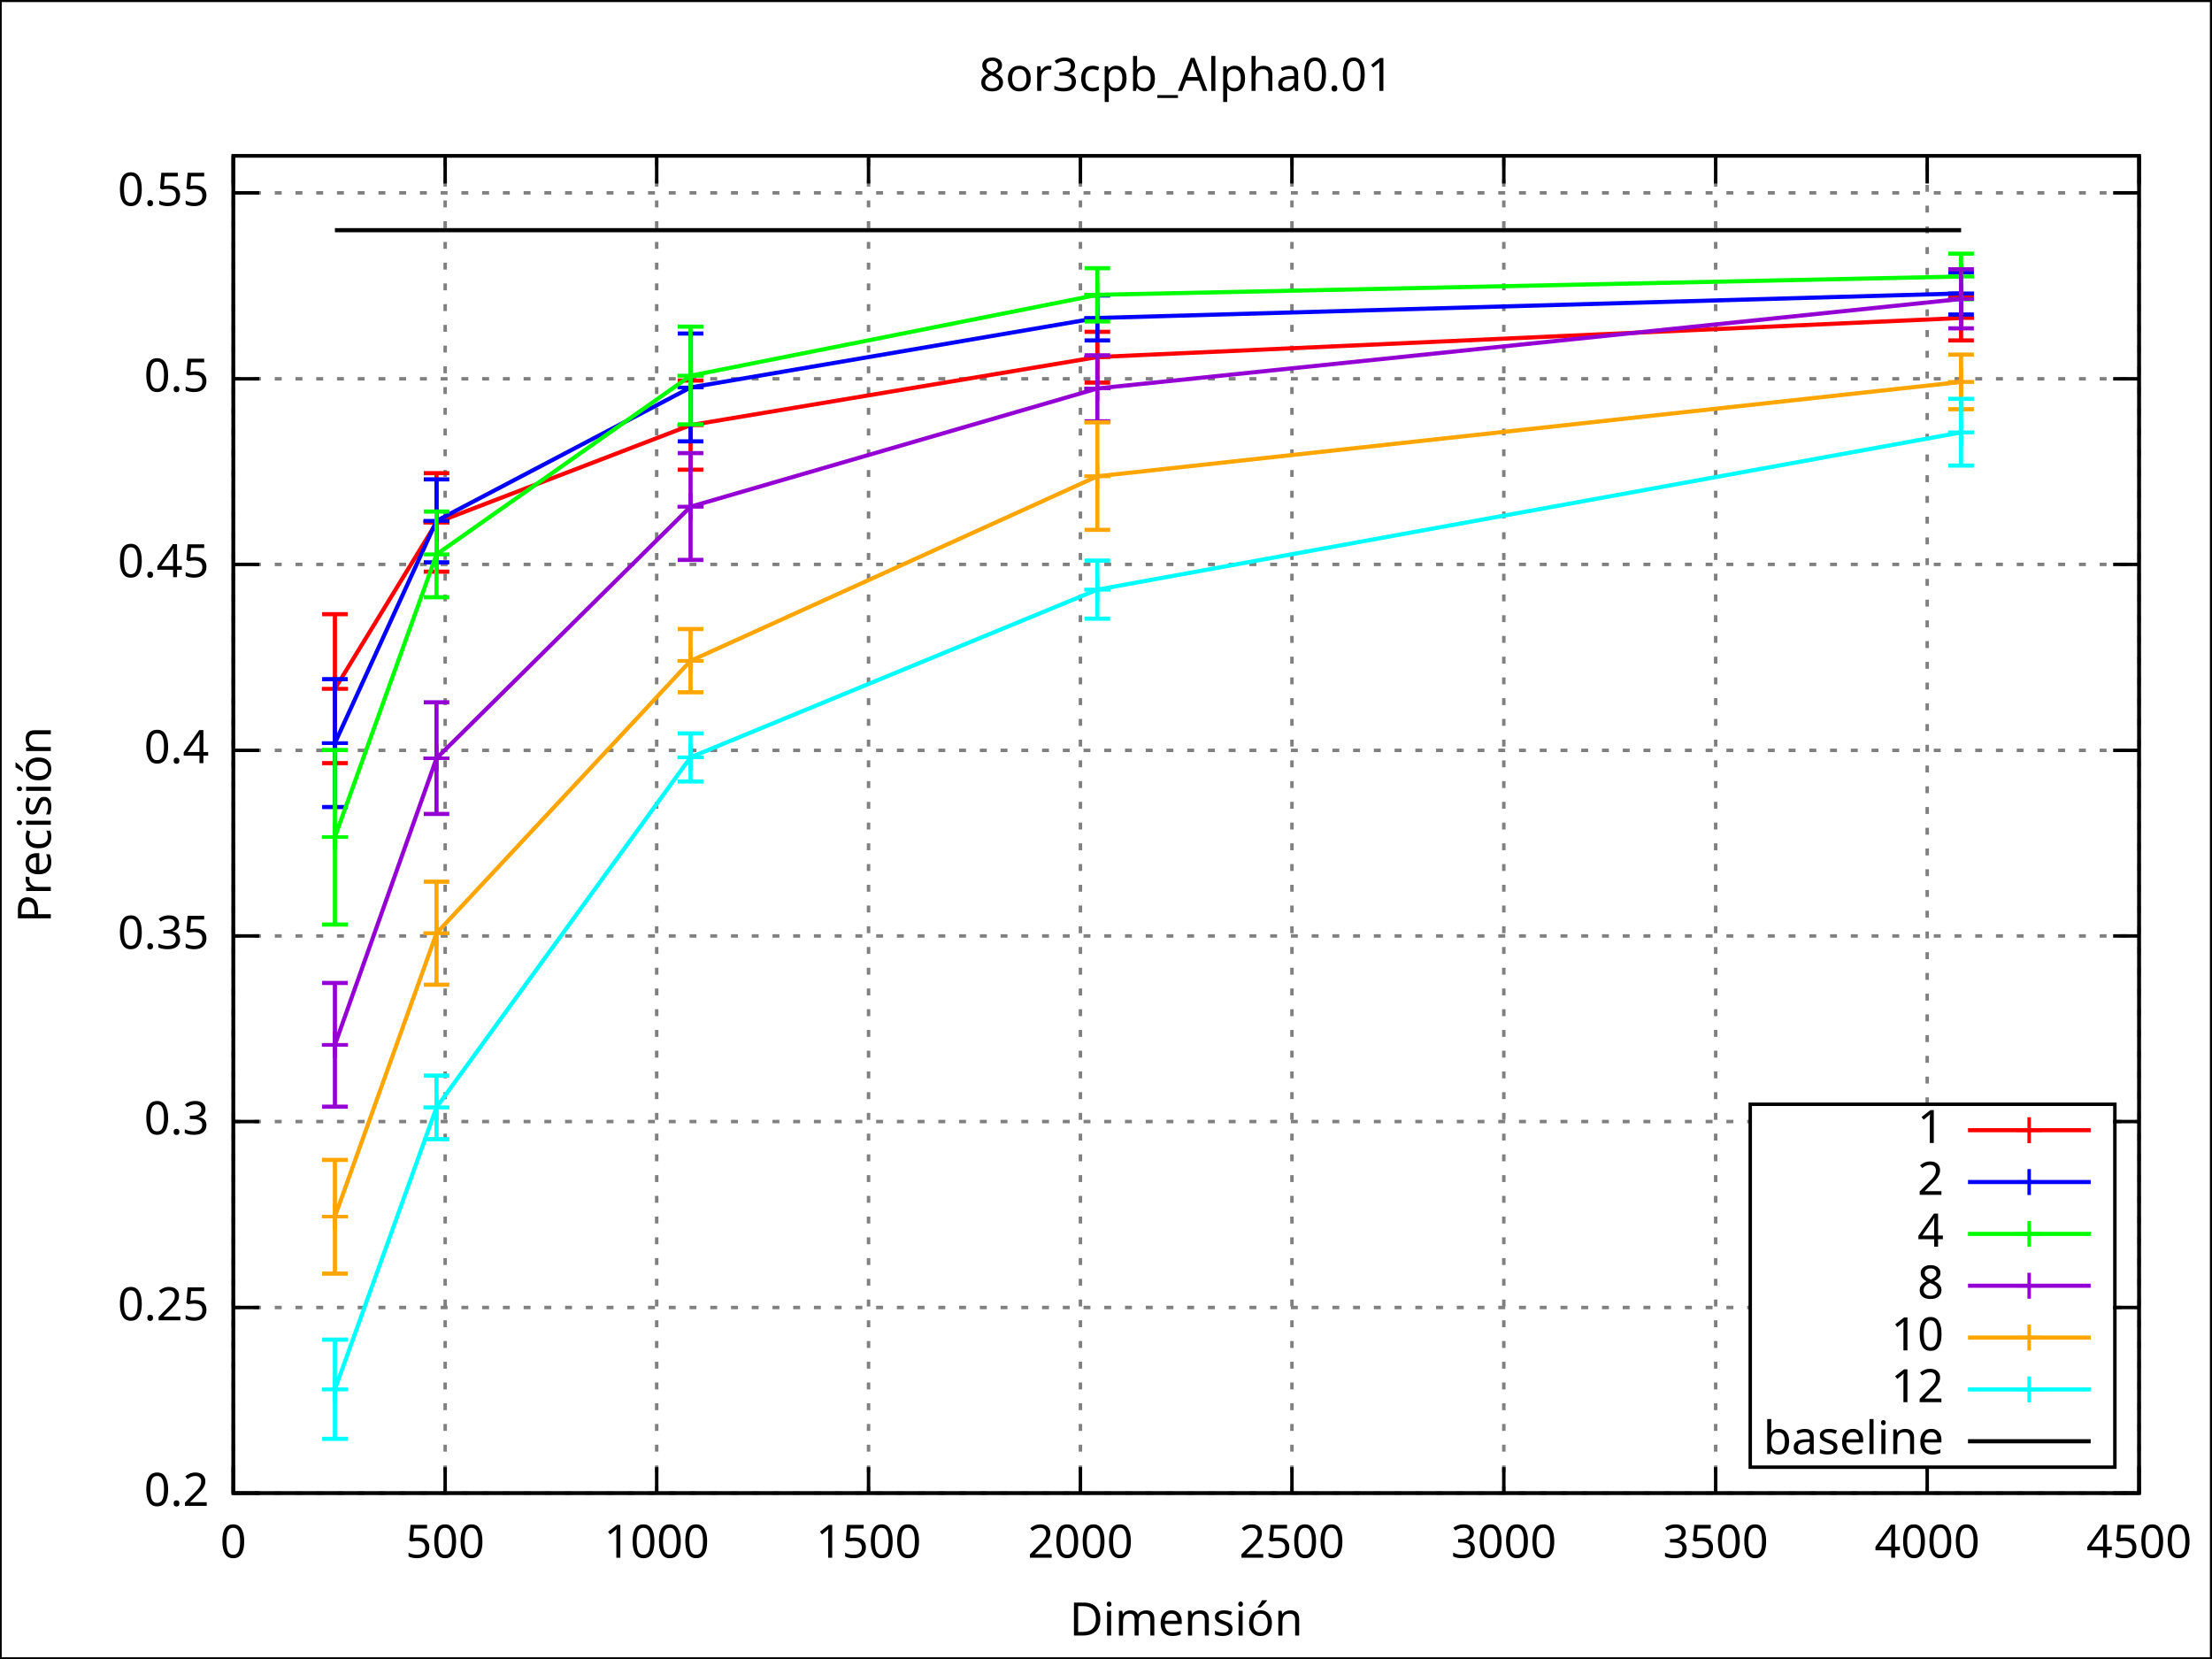
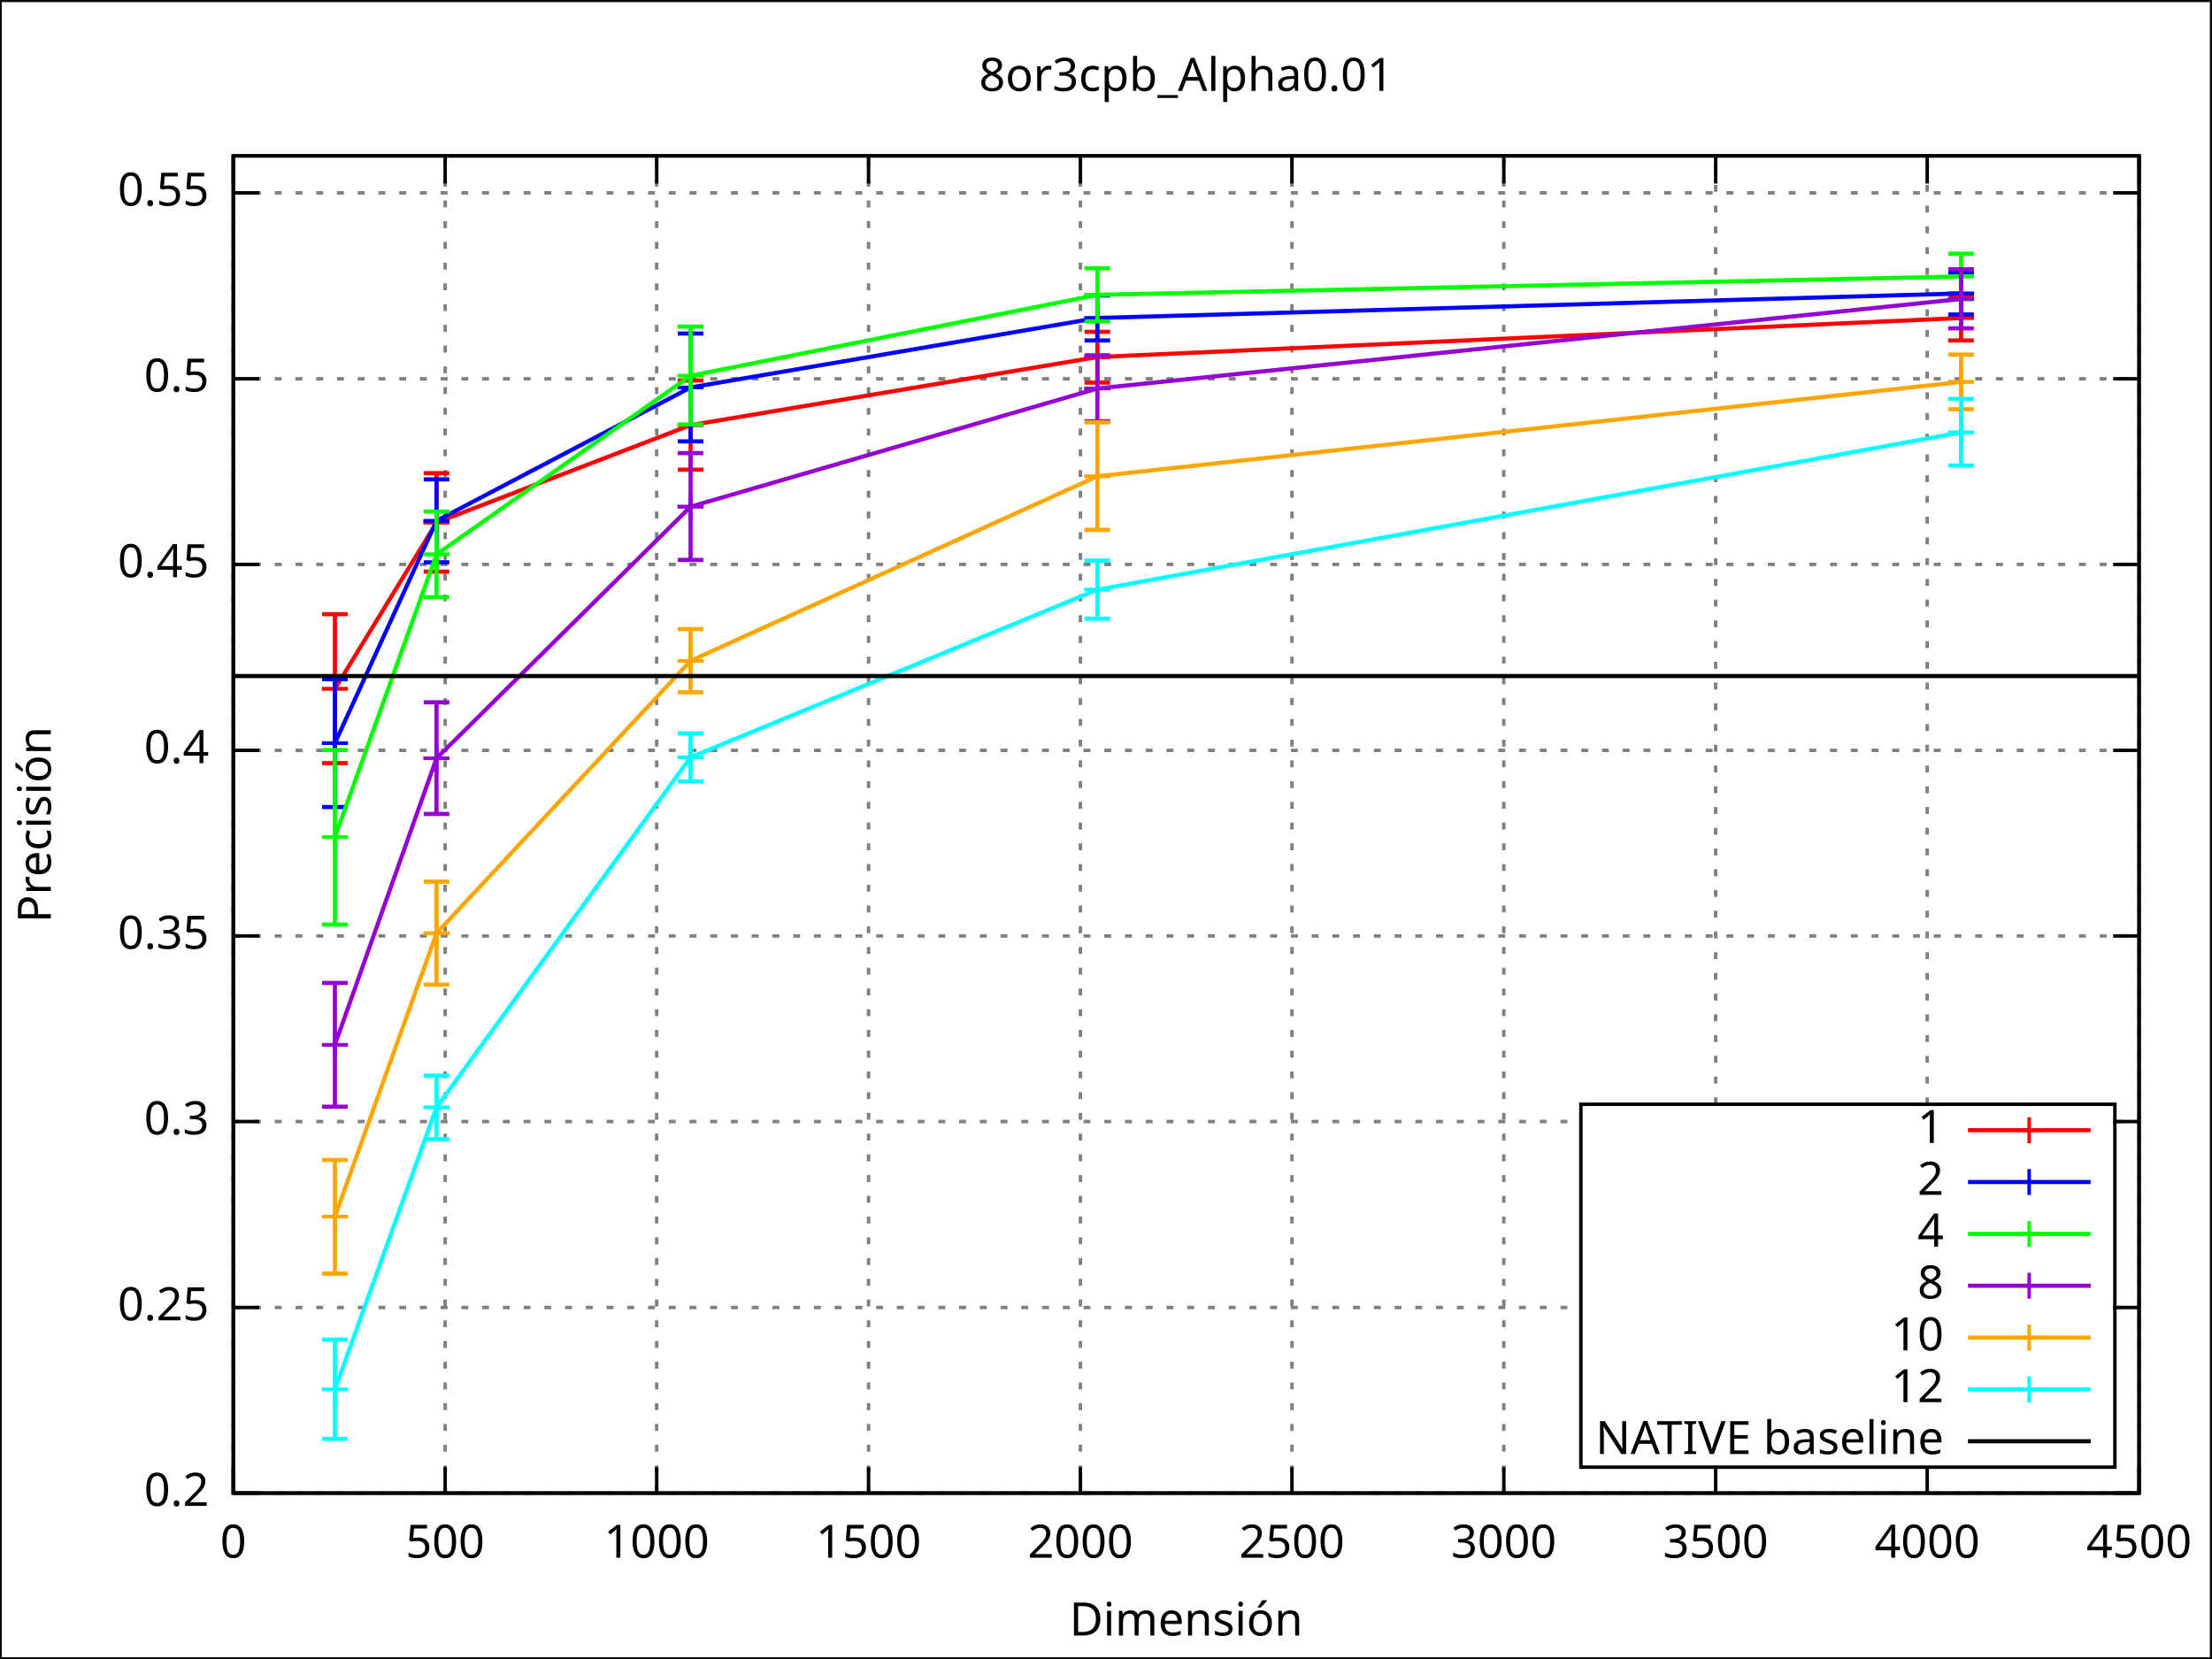
<svg xmlns="http://www.w3.org/2000/svg" xmlns:xlink="http://www.w3.org/1999/xlink" width="640" height="480" viewBox="0 0 640 480">
  <g id="gnuplot_canvas">
    <rect x="0" y="0" width="640" height="480" fill="none" />
    <defs>
      <circle id="gpDot" r="0.5" stroke-width="0.5" />
      <path id="gpPt0" stroke-width="0.267" stroke="currentColor" d="M-1,0 h2 M0,-1 v2" />
      <path id="gpPt1" stroke-width="0.267" stroke="currentColor" d="M-1,-1 L1,1 M1,-1 L-1,1" />
      <path id="gpPt2" stroke-width="0.267" stroke="currentColor" d="M-1,0 L1,0 M0,-1 L0,1 M-1,-1 L1,1 M-1,1 L1,-1" />
      <rect id="gpPt3" stroke-width="0.267" stroke="currentColor" x="-1" y="-1" width="2" height="2" />
      <rect id="gpPt4" stroke-width="0.267" stroke="currentColor" fill="currentColor" x="-1" y="-1" width="2" height="2" />
      <circle id="gpPt5" stroke-width="0.267" stroke="currentColor" cx="0" cy="0" r="1" />
      <use xlink:href="#gpPt5" id="gpPt6" fill="currentColor" stroke="none" />
      <path id="gpPt7" stroke-width="0.267" stroke="currentColor" d="M0,-1.33 L-1.33,0.67 L1.33,0.67 z" />
      <use xlink:href="#gpPt7" id="gpPt8" fill="currentColor" stroke="none" />
      <use xlink:href="#gpPt7" id="gpPt9" stroke="currentColor" transform="rotate(180)" />
      <use xlink:href="#gpPt9" id="gpPt10" fill="currentColor" stroke="none" />
      <use xlink:href="#gpPt3" id="gpPt11" stroke="currentColor" transform="rotate(45)" />
      <use xlink:href="#gpPt11" id="gpPt12" fill="currentColor" stroke="none" />
    </defs>
    <g style="fill:none; color:white; stroke:currentColor; stroke-width:1.00; stroke-linecap:butt; stroke-linejoin:miter">
</g>
    <g style="fill:none; color:black; stroke:currentColor; stroke-width:1.00; stroke-linecap:butt; stroke-linejoin:miter">
      <g style="stroke:none; shape-rendering:crispEdges">
        <polygon fill="rgb(255, 255, 255)" points="0.0,480.0 639.9,480.0 639.9,0.1 0.0,0.1 " />
      </g>
      <path stroke="black" d="M0.0,480.0 L0.0,0.1 L639.9,0.1 L639.9,480.0 L0.0,480.0  h0.01" />
    </g>
    <g style="fill:none; color:gray; stroke:currentColor; stroke-width:1.00; stroke-linecap:butt; stroke-linejoin:miter">
      <path stroke="gray" stroke-dasharray=" 2,4" class="gridline" d="M67.5,432.0 L618.9,432.0  h0.01" />
    </g>
    <g style="fill:none; color:black; stroke:currentColor; stroke-width:1.00; stroke-linecap:butt; stroke-linejoin:miter">
      <path stroke="black" d="M67.5,432.0 L75.0,432.0 M618.9,432.0 L611.4,432.0  h0.01" />
      <g transform="translate(60.5,435.7)" style="stroke:none; fill:black; font-family:Verdana; font-size:10.00pt; text-anchor:end">
        <text> 0.2</text>
      </g>
    </g>
    <g style="fill:none; color:gray; stroke:currentColor; stroke-width:1.00; stroke-linecap:butt; stroke-linejoin:miter">
-       <path stroke="gray" stroke-dasharray=" 2,4" class="gridline" d="M67.5,378.3 L506.4,378.3 M611.9,378.3 L618.9,378.3  h0.01" />
+       <path stroke="gray" stroke-dasharray=" 2,4" class="gridline" d="M67.5,378.3 L457.4,378.3 M611.9,378.3 L618.9,378.3  h0.01" />
    </g>
    <g style="fill:none; color:black; stroke:currentColor; stroke-width:1.00; stroke-linecap:butt; stroke-linejoin:miter">
      <path stroke="black" d="M67.5,378.3 L75.0,378.3 M618.9,378.3 L611.4,378.3  h0.01" />
      <g transform="translate(60.5,382.0)" style="stroke:none; fill:black; font-family:Verdana; font-size:10.00pt; text-anchor:end">
        <text> 0.25</text>
      </g>
    </g>
    <g style="fill:none; color:gray; stroke:currentColor; stroke-width:1.00; stroke-linecap:butt; stroke-linejoin:miter">
-       <path stroke="gray" stroke-dasharray=" 2,4" class="gridline" d="M67.5,324.5 L506.4,324.5 M611.9,324.5 L618.9,324.5  h0.01" />
+       <path stroke="gray" stroke-dasharray=" 2,4" class="gridline" d="M67.5,324.5 L457.4,324.5 M611.9,324.5 L618.9,324.5  h0.01" />
    </g>
    <g style="fill:none; color:black; stroke:currentColor; stroke-width:1.00; stroke-linecap:butt; stroke-linejoin:miter">
      <path stroke="black" d="M67.5,324.5 L75.0,324.5 M618.9,324.5 L611.4,324.5  h0.01" />
      <g transform="translate(60.5,328.2)" style="stroke:none; fill:black; font-family:Verdana; font-size:10.00pt; text-anchor:end">
        <text> 0.3</text>
      </g>
    </g>
    <g style="fill:none; color:gray; stroke:currentColor; stroke-width:1.00; stroke-linecap:butt; stroke-linejoin:miter">
      <path stroke="gray" stroke-dasharray=" 2,4" class="gridline" d="M67.5,270.8 L618.9,270.8  h0.01" />
    </g>
    <g style="fill:none; color:black; stroke:currentColor; stroke-width:1.00; stroke-linecap:butt; stroke-linejoin:miter">
      <path stroke="black" d="M67.5,270.8 L75.0,270.8 M618.9,270.8 L611.4,270.8  h0.01" />
      <g transform="translate(60.5,274.5)" style="stroke:none; fill:black; font-family:Verdana; font-size:10.00pt; text-anchor:end">
        <text> 0.35</text>
      </g>
    </g>
    <g style="fill:none; color:gray; stroke:currentColor; stroke-width:1.00; stroke-linecap:butt; stroke-linejoin:miter">
      <path stroke="gray" stroke-dasharray=" 2,4" class="gridline" d="M67.5,217.1 L618.9,217.1  h0.01" />
    </g>
    <g style="fill:none; color:black; stroke:currentColor; stroke-width:1.00; stroke-linecap:butt; stroke-linejoin:miter">
      <path stroke="black" d="M67.5,217.1 L75.0,217.1 M618.9,217.1 L611.4,217.1  h0.01" />
      <g transform="translate(60.5,220.8)" style="stroke:none; fill:black; font-family:Verdana; font-size:10.00pt; text-anchor:end">
        <text> 0.4</text>
      </g>
    </g>
    <g style="fill:none; color:gray; stroke:currentColor; stroke-width:1.00; stroke-linecap:butt; stroke-linejoin:miter">
      <path stroke="gray" stroke-dasharray=" 2,4" class="gridline" d="M67.5,163.3 L618.9,163.3  h0.01" />
    </g>
    <g style="fill:none; color:black; stroke:currentColor; stroke-width:1.00; stroke-linecap:butt; stroke-linejoin:miter">
      <path stroke="black" d="M67.5,163.3 L75.0,163.3 M618.9,163.3 L611.4,163.3  h0.01" />
      <g transform="translate(60.5,167.0)" style="stroke:none; fill:black; font-family:Verdana; font-size:10.00pt; text-anchor:end">
        <text> 0.45</text>
      </g>
    </g>
    <g style="fill:none; color:gray; stroke:currentColor; stroke-width:1.00; stroke-linecap:butt; stroke-linejoin:miter">
      <path stroke="gray" stroke-dasharray=" 2,4" class="gridline" d="M67.5,109.6 L618.9,109.6  h0.01" />
    </g>
    <g style="fill:none; color:black; stroke:currentColor; stroke-width:1.00; stroke-linecap:butt; stroke-linejoin:miter">
      <path stroke="black" d="M67.5,109.6 L75.0,109.6 M618.9,109.6 L611.4,109.6  h0.01" />
      <g transform="translate(60.5,113.3)" style="stroke:none; fill:black; font-family:Verdana; font-size:10.00pt; text-anchor:end">
        <text> 0.5</text>
      </g>
    </g>
    <g style="fill:none; color:gray; stroke:currentColor; stroke-width:1.00; stroke-linecap:butt; stroke-linejoin:miter">
      <path stroke="gray" stroke-dasharray=" 2,4" class="gridline" d="M67.5,55.8 L618.9,55.8  h0.01" />
    </g>
    <g style="fill:none; color:black; stroke:currentColor; stroke-width:1.00; stroke-linecap:butt; stroke-linejoin:miter">
      <path stroke="black" d="M67.5,55.8 L75.0,55.8 M618.9,55.8 L611.4,55.8  h0.01" />
      <g transform="translate(60.5,59.5)" style="stroke:none; fill:black; font-family:Verdana; font-size:10.00pt; text-anchor:end">
        <text> 0.55</text>
      </g>
    </g>
    <g style="fill:none; color:gray; stroke:currentColor; stroke-width:1.00; stroke-linecap:butt; stroke-linejoin:miter">
      <path stroke="gray" stroke-dasharray=" 2,4" class="gridline" d="M67.5,432.0 L67.5,45.1  h0.01" />
    </g>
    <g style="fill:none; color:black; stroke:currentColor; stroke-width:1.00; stroke-linecap:butt; stroke-linejoin:miter">
      <path stroke="black" d="M67.5,432.0 L67.5,424.5 M67.5,45.1 L67.5,52.6  h0.01" />
      <g transform="translate(67.5,450.7)" style="stroke:none; fill:black; font-family:Verdana; font-size:10.00pt; text-anchor:middle">
        <text> 0</text>
      </g>
    </g>
    <g style="fill:none; color:gray; stroke:currentColor; stroke-width:1.00; stroke-linecap:butt; stroke-linejoin:miter">
      <path stroke="gray" stroke-dasharray=" 2,4" class="gridline" d="M128.8,432.0 L128.8,45.1  h0.01" />
    </g>
    <g style="fill:none; color:black; stroke:currentColor; stroke-width:1.00; stroke-linecap:butt; stroke-linejoin:miter">
      <path stroke="black" d="M128.8,432.0 L128.8,424.5 M128.8,45.1 L128.8,52.6  h0.01" />
      <g transform="translate(128.8,450.7)" style="stroke:none; fill:black; font-family:Verdana; font-size:10.00pt; text-anchor:middle">
        <text> 500</text>
      </g>
    </g>
    <g style="fill:none; color:gray; stroke:currentColor; stroke-width:1.00; stroke-linecap:butt; stroke-linejoin:miter">
      <path stroke="gray" stroke-dasharray=" 2,4" class="gridline" d="M190.0,432.0 L190.0,45.1  h0.01" />
    </g>
    <g style="fill:none; color:black; stroke:currentColor; stroke-width:1.00; stroke-linecap:butt; stroke-linejoin:miter">
      <path stroke="black" d="M190.0,432.0 L190.0,424.5 M190.0,45.1 L190.0,52.6  h0.01" />
      <g transform="translate(190.0,450.7)" style="stroke:none; fill:black; font-family:Verdana; font-size:10.00pt; text-anchor:middle">
        <text> 1000</text>
      </g>
    </g>
    <g style="fill:none; color:gray; stroke:currentColor; stroke-width:1.00; stroke-linecap:butt; stroke-linejoin:miter">
      <path stroke="gray" stroke-dasharray=" 2,4" class="gridline" d="M251.3,432.0 L251.3,45.1  h0.01" />
    </g>
    <g style="fill:none; color:black; stroke:currentColor; stroke-width:1.00; stroke-linecap:butt; stroke-linejoin:miter">
      <path stroke="black" d="M251.3,432.0 L251.3,424.5 M251.3,45.1 L251.3,52.6  h0.01" />
      <g transform="translate(251.3,450.7)" style="stroke:none; fill:black; font-family:Verdana; font-size:10.00pt; text-anchor:middle">
        <text> 1500</text>
      </g>
    </g>
    <g style="fill:none; color:gray; stroke:currentColor; stroke-width:1.00; stroke-linecap:butt; stroke-linejoin:miter">
      <path stroke="gray" stroke-dasharray=" 2,4" class="gridline" d="M312.6,432.0 L312.6,45.1  h0.01" />
    </g>
    <g style="fill:none; color:black; stroke:currentColor; stroke-width:1.00; stroke-linecap:butt; stroke-linejoin:miter">
      <path stroke="black" d="M312.6,432.0 L312.6,424.5 M312.6,45.1 L312.6,52.6  h0.01" />
      <g transform="translate(312.6,450.7)" style="stroke:none; fill:black; font-family:Verdana; font-size:10.00pt; text-anchor:middle">
        <text> 2000</text>
      </g>
    </g>
    <g style="fill:none; color:gray; stroke:currentColor; stroke-width:1.00; stroke-linecap:butt; stroke-linejoin:miter">
      <path stroke="gray" stroke-dasharray=" 2,4" class="gridline" d="M373.8,432.0 L373.8,45.1  h0.01" />
    </g>
    <g style="fill:none; color:black; stroke:currentColor; stroke-width:1.00; stroke-linecap:butt; stroke-linejoin:miter">
      <path stroke="black" d="M373.8,432.0 L373.8,424.5 M373.8,45.1 L373.8,52.6  h0.01" />
      <g transform="translate(373.8,450.7)" style="stroke:none; fill:black; font-family:Verdana; font-size:10.00pt; text-anchor:middle">
        <text> 2500</text>
      </g>
    </g>
    <g style="fill:none; color:gray; stroke:currentColor; stroke-width:1.00; stroke-linecap:butt; stroke-linejoin:miter">
      <path stroke="gray" stroke-dasharray=" 2,4" class="gridline" d="M435.1,432.0 L435.1,45.1  h0.01" />
    </g>
    <g style="fill:none; color:black; stroke:currentColor; stroke-width:1.00; stroke-linecap:butt; stroke-linejoin:miter">
      <path stroke="black" d="M435.1,432.0 L435.1,424.5 M435.1,45.1 L435.1,52.6  h0.01" />
      <g transform="translate(435.1,450.7)" style="stroke:none; fill:black; font-family:Verdana; font-size:10.00pt; text-anchor:middle">
        <text> 3000</text>
      </g>
    </g>
    <g style="fill:none; color:gray; stroke:currentColor; stroke-width:1.00; stroke-linecap:butt; stroke-linejoin:miter">
-       <path stroke="gray" stroke-dasharray=" 2,4" class="gridline" d="M496.4,432.0 L496.4,45.1  h0.01" />
+       <path stroke="gray" stroke-dasharray=" 2,4" class="gridline" d="M496.4,432.0 L496.4,424.5 M496.4,319.5 L496.4,45.1  h0.01" />
    </g>
    <g style="fill:none; color:black; stroke:currentColor; stroke-width:1.00; stroke-linecap:butt; stroke-linejoin:miter">
      <path stroke="black" d="M496.4,432.0 L496.4,424.5 M496.4,45.1 L496.4,52.6  h0.01" />
      <g transform="translate(496.4,450.7)" style="stroke:none; fill:black; font-family:Verdana; font-size:10.00pt; text-anchor:middle">
        <text> 3500</text>
      </g>
    </g>
    <g style="fill:none; color:gray; stroke:currentColor; stroke-width:1.00; stroke-linecap:butt; stroke-linejoin:miter">
      <path stroke="gray" stroke-dasharray=" 2,4" class="gridline" d="M557.6,432.0 L557.6,424.5 M557.6,319.5 L557.6,45.1  h0.01" />
    </g>
    <g style="fill:none; color:black; stroke:currentColor; stroke-width:1.00; stroke-linecap:butt; stroke-linejoin:miter">
      <path stroke="black" d="M557.6,432.0 L557.6,424.5 M557.6,45.1 L557.6,52.6  h0.01" />
      <g transform="translate(557.6,450.7)" style="stroke:none; fill:black; font-family:Verdana; font-size:10.00pt; text-anchor:middle">
        <text> 4000</text>
      </g>
    </g>
    <g style="fill:none; color:gray; stroke:currentColor; stroke-width:1.00; stroke-linecap:butt; stroke-linejoin:miter">
      <path stroke="gray" stroke-dasharray=" 2,4" class="gridline" d="M618.9,432.0 L618.9,45.1  h0.01" />
    </g>
    <g style="fill:none; color:black; stroke:currentColor; stroke-width:1.00; stroke-linecap:butt; stroke-linejoin:miter">
      <path stroke="black" d="M618.9,432.0 L618.9,424.5 M618.9,45.1 L618.9,52.6  h0.01" />
      <g transform="translate(618.9,450.7)" style="stroke:none; fill:black; font-family:Verdana; font-size:10.00pt; text-anchor:middle">
        <text> 4500</text>
      </g>
      <path stroke="black" d="M67.5,45.1 L67.5,432.0 L618.9,432.0 L618.9,45.1 L67.5,45.1 Z  h0.01" />
      <g transform="translate(14.7,238.6) rotate(270)" style="stroke:none; fill:black; font-family:Verdana; font-size:10.00pt; text-anchor:middle">
        <text>Precisión</text>
      </g>
      <g transform="translate(343.2,473.2)" style="stroke:none; fill:black; font-family:Verdana; font-size:10.00pt; text-anchor:middle">
        <text>Dimensión</text>
      </g>
      <g transform="translate(343.2,26.3)" style="stroke:none; fill:black; font-family:Verdana; font-size:10.00pt; text-anchor:middle">
        <text>8or3cpb_Alpha0.01</text>
      </g>
-       <path stroke="black" d="M506.4,424.5 L506.4,319.5 L611.9,319.5 L611.9,424.5 L506.4,424.5 Z  h0.01" />
+       <path stroke="black" d="M457.4,424.5 L457.4,319.5 L611.9,319.5 L611.9,424.5 L457.4,424.5 Z  h0.01" />
    </g>
    <g id="gnuplot_plot_1">
      <g style="fill:none; color:white; stroke:black; stroke-width:1.20; stroke-linecap:butt; stroke-linejoin:miter">
</g>
      <g style="fill:none; color:red; stroke:currentColor; stroke-width:1.20; stroke-linecap:butt; stroke-linejoin:miter">
        <g transform="translate(562.4,330.7)" style="stroke:none; fill:black; font-family:Verdana; font-size:10.00pt; text-anchor:end">
          <text>1</text>
        </g>
        <path stroke="rgb(255,   0,   0)" d="M569.4,327.0 L604.9,327.0 M96.9,199.3 L126.3,151.2 L199.8,123.0 L317.5,103.3 L567.4,92.0  h0.01" />
        <use xlink:href="#gpPt0" transform="translate(96.9,199.3) scale(3.75)" color="rgb(255,   0,   0)" />
        <use xlink:href="#gpPt0" transform="translate(126.3,151.2) scale(3.75)" color="rgb(255,   0,   0)" />
        <use xlink:href="#gpPt0" transform="translate(199.8,123.0) scale(3.75)" color="rgb(255,   0,   0)" />
        <use xlink:href="#gpPt0" transform="translate(317.5,103.3) scale(3.75)" color="rgb(255,   0,   0)" />
        <use xlink:href="#gpPt0" transform="translate(567.4,92.0) scale(3.75)" color="rgb(255,   0,   0)" />
        <use xlink:href="#gpPt0" transform="translate(587.1,327.0) scale(3.75)" color="rgb(255,   0,   0)" />
      </g>
    </g>
    <g id="gnuplot_plot_2">
      <g style="fill:none; color:red; stroke:currentColor; stroke-width:1.20; stroke-linecap:butt; stroke-linejoin:miter">
        <path stroke="rgb(255,   0,   0)" d="M96.9,220.8 L96.9,177.7 M93.2,220.8 L100.6,220.8 M93.2,177.7 L100.6,177.7 M126.3,165.4 L126.3,136.9    M122.6,165.4 L130.0,165.4 M122.6,136.9 L130.0,136.9 M199.8,135.9 L199.8,110.1 M196.1,135.9 L203.5,135.9    M196.1,110.1 L203.5,110.1 M317.5,110.7 L317.5,96.0 M313.8,110.7 L321.2,110.7 M313.8,96.0 L321.2,96.0    M567.4,98.5 L567.4,85.5 M563.7,98.5 L571.1,98.5 M563.7,85.5 L571.1,85.5  h0.01" />
        <use xlink:href="#gpPt0" transform="translate(96.9,199.3) scale(3.75)" color="rgb(255,   0,   0)" />
        <use xlink:href="#gpPt0" transform="translate(126.3,151.2) scale(3.75)" color="rgb(255,   0,   0)" />
        <use xlink:href="#gpPt0" transform="translate(199.8,123.0) scale(3.75)" color="rgb(255,   0,   0)" />
        <use xlink:href="#gpPt0" transform="translate(317.5,103.3) scale(3.75)" color="rgb(255,   0,   0)" />
        <use xlink:href="#gpPt0" transform="translate(567.4,92.0) scale(3.75)" color="rgb(255,   0,   0)" />
      </g>
    </g>
    <g id="gnuplot_plot_3">
      <g style="fill:none; color:red; stroke:currentColor; stroke-width:1.20; stroke-linecap:butt; stroke-linejoin:miter">
        <g transform="translate(562.4,345.7)" style="stroke:none; fill:black; font-family:Verdana; font-size:10.00pt; text-anchor:end">
          <text>2</text>
        </g>
        <path stroke="rgb(  0,   0, 255)" d="M569.4,342.0 L604.9,342.0 M96.9,215.0 L126.3,150.7 L199.8,112.1 L317.5,92.0 L567.4,84.9  h0.01" />
        <use xlink:href="#gpPt0" transform="translate(96.9,215.0) scale(3.75)" color="rgb(  0,   0, 255)" />
        <use xlink:href="#gpPt0" transform="translate(126.3,150.7) scale(3.75)" color="rgb(  0,   0, 255)" />
        <use xlink:href="#gpPt0" transform="translate(199.8,112.1) scale(3.75)" color="rgb(  0,   0, 255)" />
        <use xlink:href="#gpPt0" transform="translate(317.5,92.0) scale(3.75)" color="rgb(  0,   0, 255)" />
        <use xlink:href="#gpPt0" transform="translate(567.4,84.9) scale(3.75)" color="rgb(  0,   0, 255)" />
        <use xlink:href="#gpPt0" transform="translate(587.1,342.0) scale(3.75)" color="rgb(  0,   0, 255)" />
      </g>
    </g>
    <g id="gnuplot_plot_4">
      <g style="fill:none; color:red; stroke:currentColor; stroke-width:1.20; stroke-linecap:butt; stroke-linejoin:miter">
        <path stroke="rgb(  0,   0, 255)" d="M96.9,233.5 L96.9,196.5 M93.2,233.5 L100.6,233.5 M93.2,196.5 L100.6,196.5 M126.3,162.7 L126.3,138.7    M122.6,162.7 L130.0,162.7 M122.6,138.7 L130.0,138.7 M199.8,127.7 L199.8,96.5 M196.1,127.7 L203.5,127.7    M196.1,96.5 L203.5,96.5 M317.5,98.5 L317.5,85.5 M313.8,98.5 L321.2,98.5 M313.8,85.5 L321.2,85.5    M567.4,91.0 L567.4,78.8 M563.7,91.0 L571.1,91.0 M563.7,78.8 L571.1,78.8  h0.01" />
        <use xlink:href="#gpPt0" transform="translate(96.9,215.0) scale(3.75)" color="rgb(  0,   0, 255)" />
        <use xlink:href="#gpPt0" transform="translate(126.3,150.7) scale(3.75)" color="rgb(  0,   0, 255)" />
        <use xlink:href="#gpPt0" transform="translate(199.8,112.1) scale(3.75)" color="rgb(  0,   0, 255)" />
        <use xlink:href="#gpPt0" transform="translate(317.5,92.0) scale(3.75)" color="rgb(  0,   0, 255)" />
        <use xlink:href="#gpPt0" transform="translate(567.4,84.9) scale(3.75)" color="rgb(  0,   0, 255)" />
      </g>
    </g>
    <g id="gnuplot_plot_5">
      <g style="fill:none; color:red; stroke:currentColor; stroke-width:1.20; stroke-linecap:butt; stroke-linejoin:miter">
        <g transform="translate(562.4,360.7)" style="stroke:none; fill:black; font-family:Verdana; font-size:10.00pt; text-anchor:end">
          <text>4</text>
        </g>
        <path stroke="rgb(  0, 255,   0)" d="M569.4,357.0 L604.9,357.0 M96.9,242.2 L126.3,160.4 L199.8,108.7 L317.5,85.3 L567.4,80.0  h0.01" />
        <use xlink:href="#gpPt0" transform="translate(96.9,242.2) scale(3.75)" color="rgb(  0, 255,   0)" />
        <use xlink:href="#gpPt0" transform="translate(126.3,160.4) scale(3.75)" color="rgb(  0, 255,   0)" />
        <use xlink:href="#gpPt0" transform="translate(199.8,108.7) scale(3.75)" color="rgb(  0, 255,   0)" />
        <use xlink:href="#gpPt0" transform="translate(317.5,85.3) scale(3.75)" color="rgb(  0, 255,   0)" />
        <use xlink:href="#gpPt0" transform="translate(567.4,80.0) scale(3.75)" color="rgb(  0, 255,   0)" />
        <use xlink:href="#gpPt0" transform="translate(587.1,357.0) scale(3.75)" color="rgb(  0, 255,   0)" />
      </g>
    </g>
    <g id="gnuplot_plot_6">
      <g style="fill:none; color:red; stroke:currentColor; stroke-width:1.20; stroke-linecap:butt; stroke-linejoin:miter">
        <path stroke="rgb(  0, 255,   0)" d="M96.9,267.5 L96.9,217.0 M93.2,267.5 L100.6,267.5 M93.2,217.0 L100.6,217.0 M126.3,172.8 L126.3,148.0    M122.6,172.8 L130.0,172.8 M122.6,148.0 L130.0,148.0 M199.8,122.8 L199.8,94.5 M196.1,122.8 L203.5,122.8    M196.1,94.5 L203.5,94.5 M317.5,93.0 L317.5,77.6 M313.8,93.0 L321.2,93.0 M313.8,77.6 L321.2,77.6    M567.4,86.6 L567.4,73.4 M563.7,86.6 L571.1,86.6 M563.7,73.4 L571.1,73.4  h0.01" />
        <use xlink:href="#gpPt0" transform="translate(96.9,242.2) scale(3.75)" color="rgb(  0, 255,   0)" />
        <use xlink:href="#gpPt0" transform="translate(126.3,160.4) scale(3.75)" color="rgb(  0, 255,   0)" />
        <use xlink:href="#gpPt0" transform="translate(199.8,108.7) scale(3.75)" color="rgb(  0, 255,   0)" />
        <use xlink:href="#gpPt0" transform="translate(317.5,85.3) scale(3.75)" color="rgb(  0, 255,   0)" />
        <use xlink:href="#gpPt0" transform="translate(567.4,80.0) scale(3.75)" color="rgb(  0, 255,   0)" />
      </g>
    </g>
    <g id="gnuplot_plot_7">
      <g style="fill:none; color:red; stroke:currentColor; stroke-width:1.20; stroke-linecap:butt; stroke-linejoin:miter">
        <g transform="translate(562.4,375.7)" style="stroke:none; fill:black; font-family:Verdana; font-size:10.00pt; text-anchor:end">
          <text>8</text>
        </g>
        <path stroke="rgb(148,   0, 211)" d="M569.4,372.0 L604.9,372.0 M96.9,302.3 L126.3,219.4 L199.8,146.6 L317.5,112.4 L567.4,86.5  h0.01" />
        <use xlink:href="#gpPt0" transform="translate(96.9,302.3) scale(3.75)" color="rgb(148,   0, 211)" />
        <use xlink:href="#gpPt0" transform="translate(126.3,219.4) scale(3.75)" color="rgb(148,   0, 211)" />
        <use xlink:href="#gpPt0" transform="translate(199.8,146.6) scale(3.75)" color="rgb(148,   0, 211)" />
        <use xlink:href="#gpPt0" transform="translate(317.5,112.4) scale(3.75)" color="rgb(148,   0, 211)" />
        <use xlink:href="#gpPt0" transform="translate(567.4,86.5) scale(3.75)" color="rgb(148,   0, 211)" />
        <use xlink:href="#gpPt0" transform="translate(587.1,372.0) scale(3.75)" color="rgb(148,   0, 211)" />
      </g>
    </g>
    <g id="gnuplot_plot_8">
      <g style="fill:none; color:red; stroke:currentColor; stroke-width:1.20; stroke-linecap:butt; stroke-linejoin:miter">
        <path stroke="rgb(148,   0, 211)" d="M96.9,320.2 L96.9,284.4 M93.2,320.2 L100.6,320.2 M93.2,284.4 L100.6,284.4 M126.3,235.5 L126.3,203.2    M122.6,235.5 L130.0,235.5 M122.6,203.2 L130.0,203.2 M199.8,162.0 L199.8,131.1 M196.1,162.0 L203.5,162.0    M196.1,131.1 L203.5,131.1 M317.5,121.9 L317.5,102.8 M313.8,121.9 L321.2,121.9 M313.8,102.8 L321.2,102.8    M567.4,95.0 L567.4,77.9 M563.7,95.0 L571.1,95.0 M563.7,77.9 L571.1,77.9  h0.01" />
        <use xlink:href="#gpPt0" transform="translate(96.9,302.3) scale(3.75)" color="rgb(148,   0, 211)" />
        <use xlink:href="#gpPt0" transform="translate(126.3,219.4) scale(3.75)" color="rgb(148,   0, 211)" />
        <use xlink:href="#gpPt0" transform="translate(199.8,146.6) scale(3.75)" color="rgb(148,   0, 211)" />
        <use xlink:href="#gpPt0" transform="translate(317.5,112.4) scale(3.75)" color="rgb(148,   0, 211)" />
        <use xlink:href="#gpPt0" transform="translate(567.4,86.5) scale(3.75)" color="rgb(148,   0, 211)" />
      </g>
    </g>
    <g id="gnuplot_plot_9">
      <g style="fill:none; color:red; stroke:currentColor; stroke-width:1.20; stroke-linecap:butt; stroke-linejoin:miter">
        <g transform="translate(562.4,390.7)" style="stroke:none; fill:black; font-family:Verdana; font-size:10.00pt; text-anchor:end">
          <text>10</text>
        </g>
        <path stroke="rgb(255, 165,   0)" d="M569.4,387.0 L604.9,387.0 M96.9,352.0 L126.3,270.0 L199.8,191.2 L317.5,137.8 L567.4,110.5  h0.01" />
        <use xlink:href="#gpPt0" transform="translate(96.9,352.0) scale(3.75)" color="rgb(255, 165,   0)" />
        <use xlink:href="#gpPt0" transform="translate(126.3,270.0) scale(3.75)" color="rgb(255, 165,   0)" />
        <use xlink:href="#gpPt0" transform="translate(199.8,191.2) scale(3.75)" color="rgb(255, 165,   0)" />
        <use xlink:href="#gpPt0" transform="translate(317.5,137.8) scale(3.75)" color="rgb(255, 165,   0)" />
        <use xlink:href="#gpPt0" transform="translate(567.4,110.5) scale(3.75)" color="rgb(255, 165,   0)" />
        <use xlink:href="#gpPt0" transform="translate(587.1,387.0) scale(3.75)" color="rgb(255, 165,   0)" />
      </g>
    </g>
    <g id="gnuplot_plot_10">
      <g style="fill:none; color:red; stroke:currentColor; stroke-width:1.20; stroke-linecap:butt; stroke-linejoin:miter">
        <path stroke="rgb(255, 165,   0)" d="M96.9,368.5 L96.9,335.6 M93.2,368.5 L100.6,368.5 M93.2,335.6 L100.6,335.6 M126.3,284.9 L126.3,255.1    M122.6,284.9 L130.0,284.9 M122.6,255.1 L130.0,255.1 M199.8,200.3 L199.8,182.0 M196.1,200.3 L203.5,200.3    M196.1,182.0 L203.5,182.0 M317.5,153.3 L317.5,122.2 M313.8,153.3 L321.2,153.3 M313.8,122.2 L321.2,122.2    M567.4,118.4 L567.4,102.6 M563.7,118.4 L571.1,118.4 M563.7,102.6 L571.1,102.6  h0.01" />
        <use xlink:href="#gpPt0" transform="translate(96.9,352.0) scale(3.75)" color="rgb(255, 165,   0)" />
        <use xlink:href="#gpPt0" transform="translate(126.3,270.0) scale(3.75)" color="rgb(255, 165,   0)" />
        <use xlink:href="#gpPt0" transform="translate(199.8,191.2) scale(3.75)" color="rgb(255, 165,   0)" />
        <use xlink:href="#gpPt0" transform="translate(317.5,137.8) scale(3.75)" color="rgb(255, 165,   0)" />
        <use xlink:href="#gpPt0" transform="translate(567.4,110.5) scale(3.75)" color="rgb(255, 165,   0)" />
      </g>
    </g>
    <g id="gnuplot_plot_11">
      <g style="fill:none; color:red; stroke:currentColor; stroke-width:1.20; stroke-linecap:butt; stroke-linejoin:miter">
        <g transform="translate(562.4,405.7)" style="stroke:none; fill:black; font-family:Verdana; font-size:10.00pt; text-anchor:end">
          <text>12</text>
        </g>
        <path stroke="rgb(  0, 255, 255)" d="M569.4,402.0 L604.9,402.0 M96.9,402.0 L126.3,320.4 L199.8,219.1 L317.5,170.6 L567.4,125.1  h0.01" />
        <use xlink:href="#gpPt0" transform="translate(96.9,402.0) scale(3.75)" color="rgb(  0, 255, 255)" />
        <use xlink:href="#gpPt0" transform="translate(126.3,320.4) scale(3.75)" color="rgb(  0, 255, 255)" />
        <use xlink:href="#gpPt0" transform="translate(199.8,219.1) scale(3.75)" color="rgb(  0, 255, 255)" />
        <use xlink:href="#gpPt0" transform="translate(317.5,170.6) scale(3.75)" color="rgb(  0, 255, 255)" />
        <use xlink:href="#gpPt0" transform="translate(567.4,125.1) scale(3.75)" color="rgb(  0, 255, 255)" />
        <use xlink:href="#gpPt0" transform="translate(587.1,402.0) scale(3.75)" color="rgb(  0, 255, 255)" />
      </g>
    </g>
    <g id="gnuplot_plot_12">
      <g style="fill:none; color:red; stroke:currentColor; stroke-width:1.20; stroke-linecap:butt; stroke-linejoin:miter">
        <path stroke="rgb(  0, 255, 255)" d="M96.9,416.3 L96.9,387.6 M93.2,416.3 L100.6,416.3 M93.2,387.6 L100.6,387.6 M126.3,329.6 L126.3,311.2    M122.6,329.6 L130.0,329.6 M122.6,311.2 L130.0,311.2 M199.8,226.1 L199.8,212.2 M196.1,226.1 L203.5,226.1    M196.1,212.2 L203.5,212.2 M317.5,179.0 L317.5,162.2 M313.8,179.0 L321.2,179.0 M313.8,162.2 L321.2,162.2    M567.4,134.7 L567.4,115.4 M563.7,134.7 L571.1,134.7 M563.7,115.4 L571.1,115.4  h0.01" />
        <use xlink:href="#gpPt0" transform="translate(96.9,402.0) scale(3.75)" color="rgb(  0, 255, 255)" />
        <use xlink:href="#gpPt0" transform="translate(126.3,320.4) scale(3.75)" color="rgb(  0, 255, 255)" />
        <use xlink:href="#gpPt0" transform="translate(199.8,219.1) scale(3.75)" color="rgb(  0, 255, 255)" />
        <use xlink:href="#gpPt0" transform="translate(317.5,170.6) scale(3.75)" color="rgb(  0, 255, 255)" />
        <use xlink:href="#gpPt0" transform="translate(567.4,125.1) scale(3.75)" color="rgb(  0, 255, 255)" />
      </g>
    </g>
    <g id="gnuplot_plot_13">
      <g style="fill:none; color:red; stroke:currentColor; stroke-width:1.20; stroke-linecap:butt; stroke-linejoin:miter">
        <g transform="translate(562.4,420.7)" style="stroke:none; fill:black; font-family:Verdana; font-size:10.00pt; text-anchor:end">
-           <text>baseline</text>
-         </g>
-         <path stroke="rgb(  0,   0,   0)" d="M569.4,417.0 L604.9,417.0 M96.9,66.6 L126.3,66.6 L199.8,66.6 L317.5,66.6 L567.4,66.6  h0.01" />
+           <text>NATIVE baseline</text>
+         </g>
+         <path stroke="rgb(  0,   0,   0)" d="M569.4,417.0 L604.9,417.0 M67.5,195.6 L618.9,195.6  h0.01" />
      </g>
    </g>
    <g style="fill:none; color:white; stroke:rgb(  0,   0,   0); stroke-width:1.00; stroke-linecap:butt; stroke-linejoin:miter">
</g>
    <g style="fill:none; color:black; stroke:currentColor; stroke-width:1.00; stroke-linecap:butt; stroke-linejoin:miter">
      <path stroke="black" d="M67.5,45.1 L67.5,432.0 L618.9,432.0 L618.9,45.1 L67.5,45.1 Z  h0.01" />
    </g>
  </g>
</svg>
